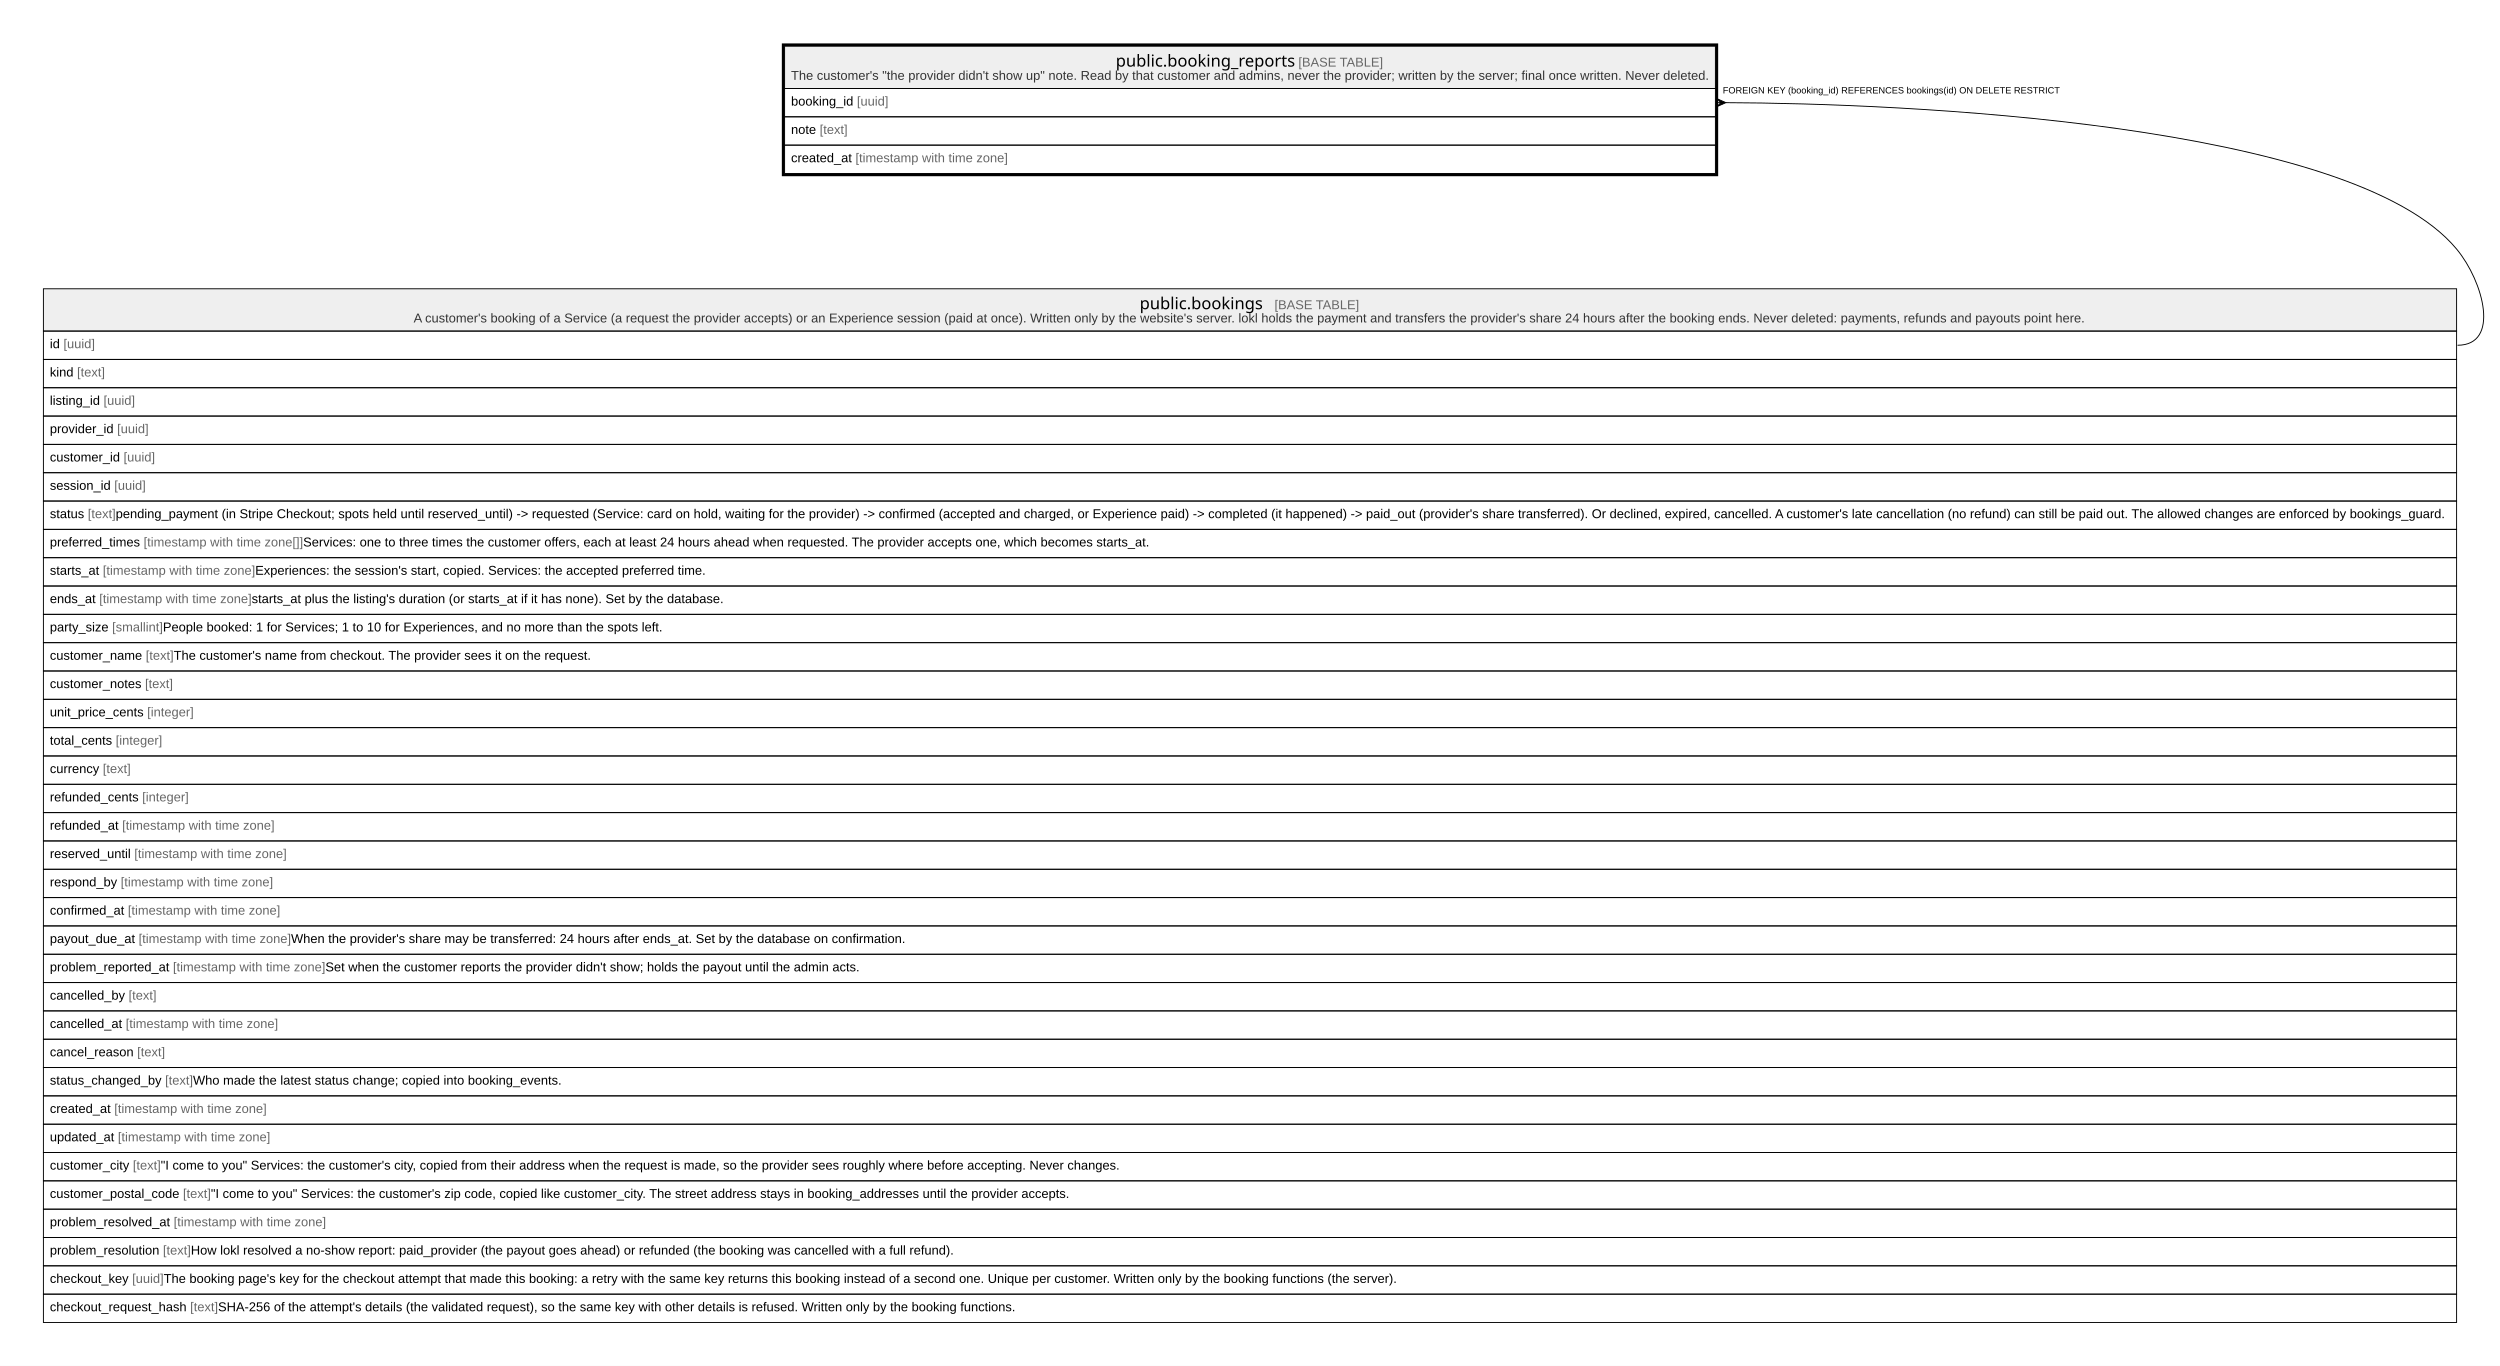
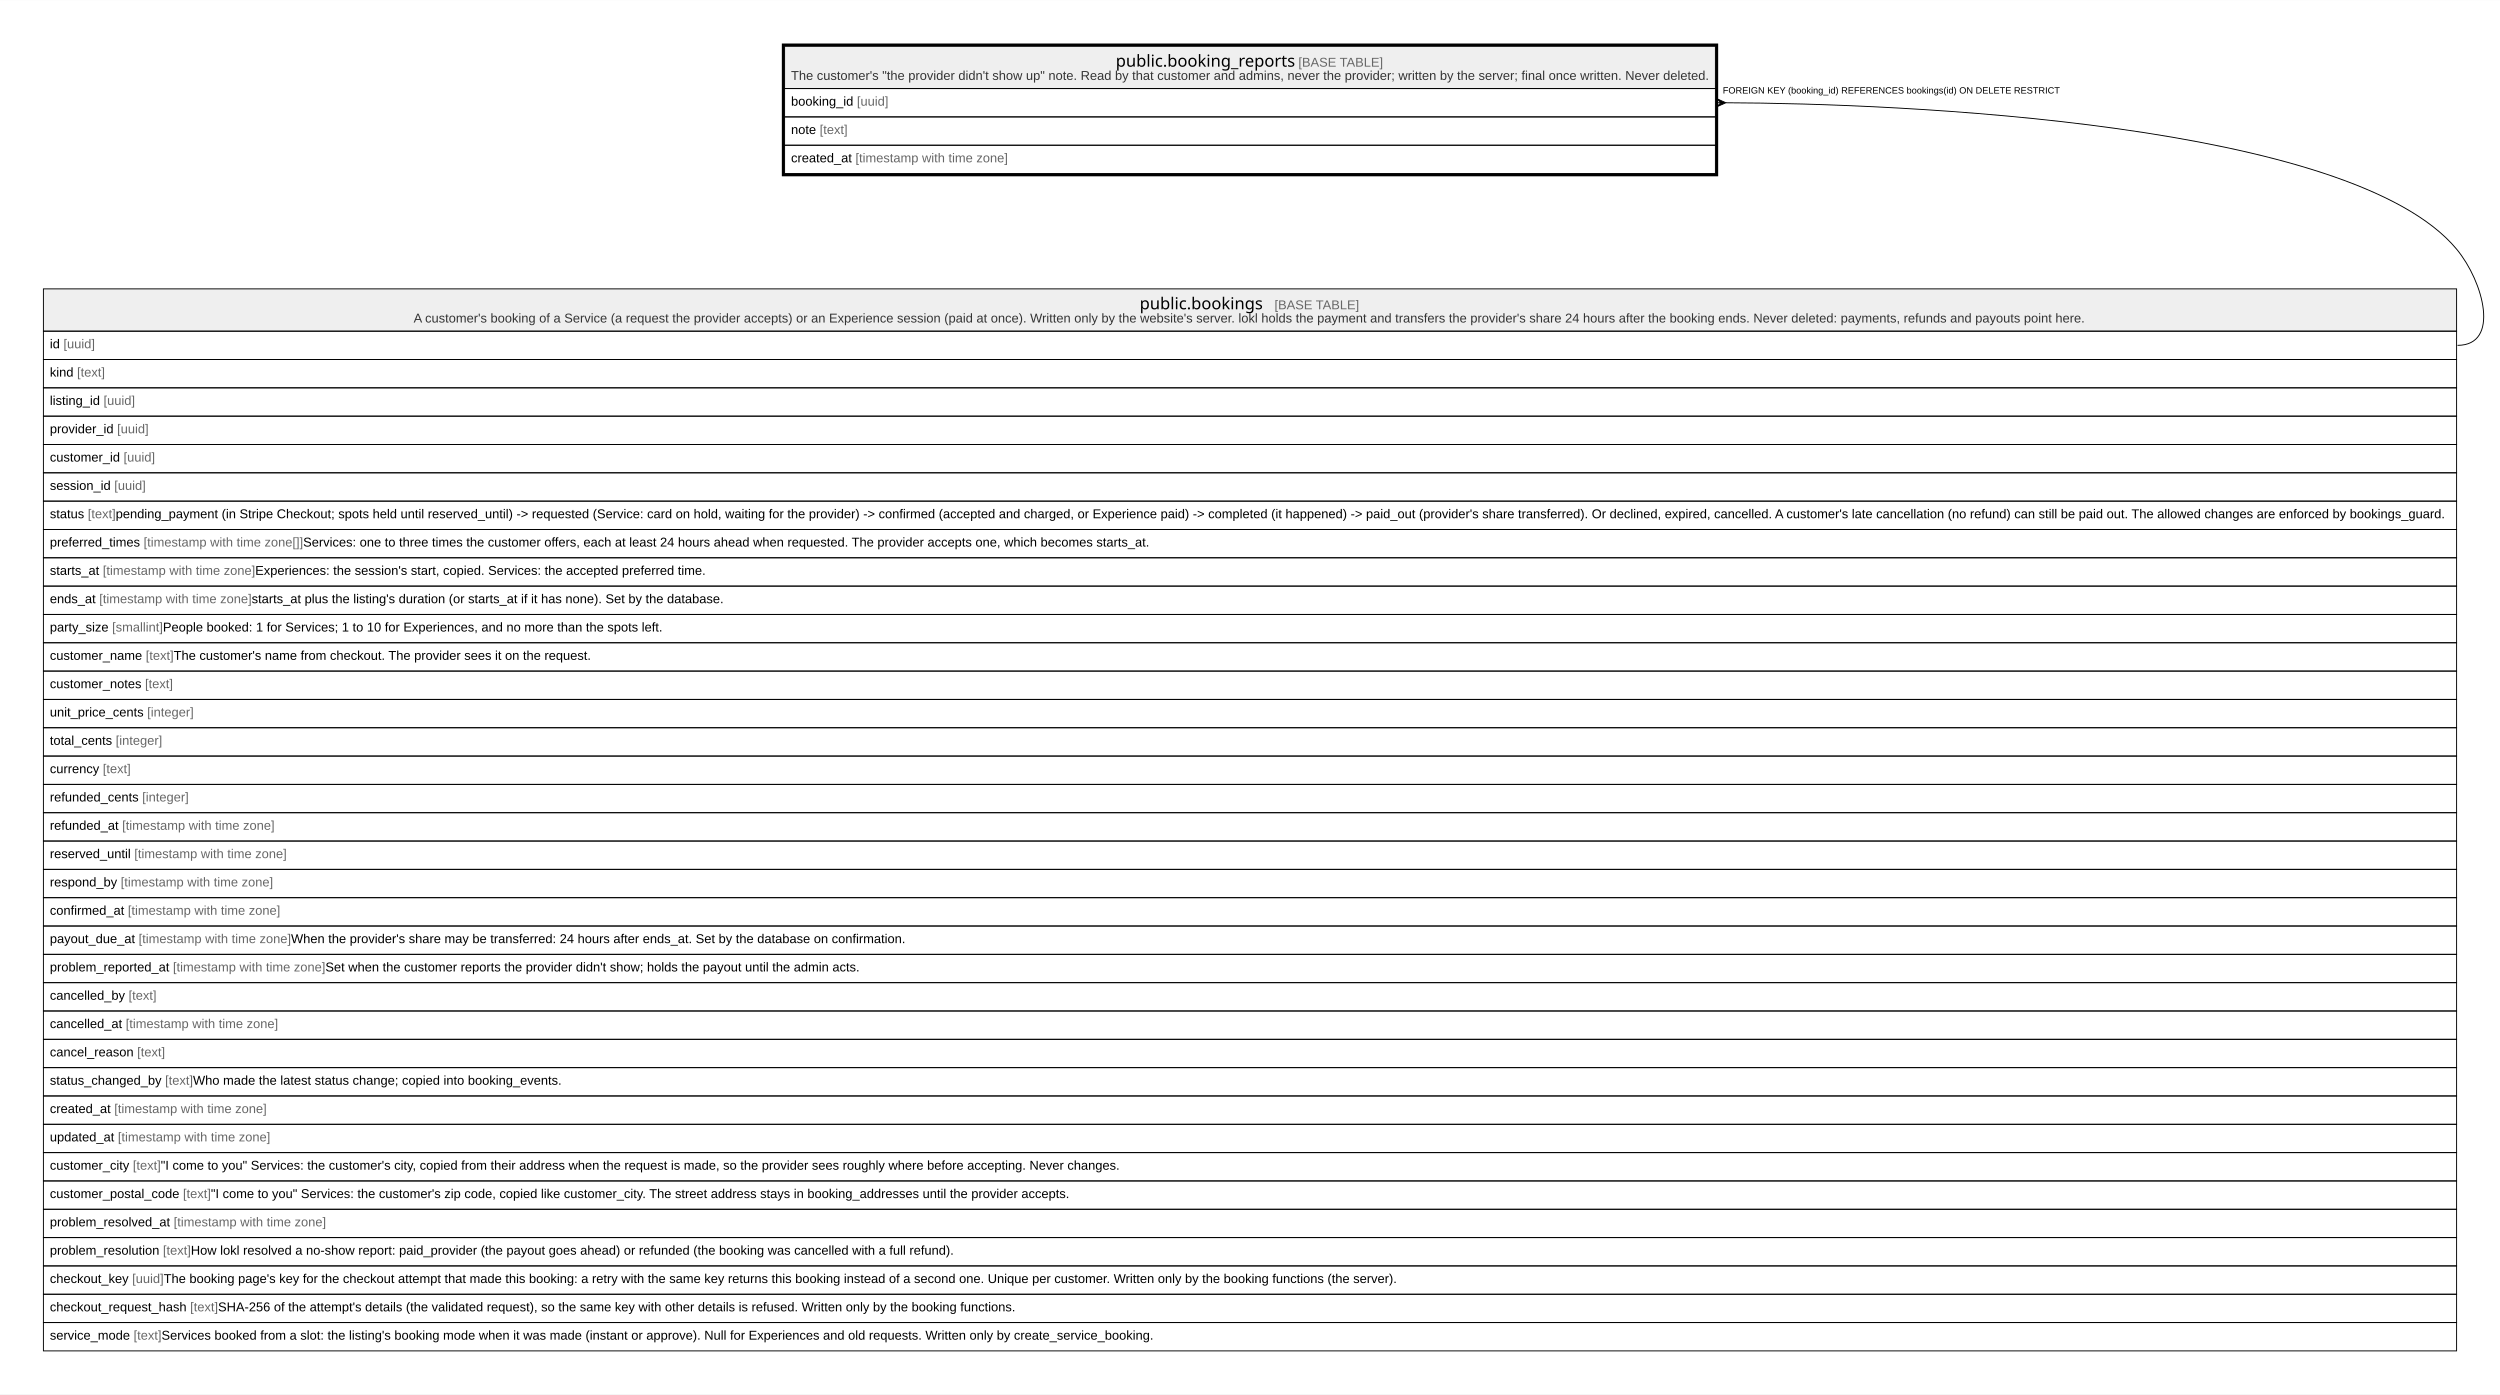
- <svg xmlns="http://www.w3.org/2000/svg" width="2718pt" height="1485pt" viewBox="0.00 0.00 2718.41 1485.20">
-   <g id="graph0" class="graph" transform="scale(1 1) rotate(0) translate(4 1481.2)">
-     <polygon fill="white" stroke="none" points="-4,4 -4,-1481.2 2714.41,-1481.2 2714.41,4 -4,4" />
+ <svg xmlns="http://www.w3.org/2000/svg" width="2718pt" height="1516pt" viewBox="0.00 0.00 2718.41 1516.00">
+   <g id="graph0" class="graph" transform="scale(1 1) rotate(0) translate(4 1512)">
+     <polygon fill="white" stroke="none" points="-4,4 -4,-1512 2714.41,-1512 2714.41,4 -4,4" />
    <g id="node1" class="node">
-       <polygon fill="#efefef" stroke="none" points="849.14,-1385 849.14,-1431 1861.27,-1431 1861.27,-1385 849.14,-1385" />
-       <polygon fill="none" stroke="black" points="849.14,-1385 849.14,-1431 1861.27,-1431 1861.27,-1385 849.14,-1385" />
-       <text text-anchor="start" x="1209.22" y="-1408.8" font-family="Arial Bold" font-size="18.00">public.booking_reports</text>
-       <text text-anchor="start" x="1376.7" y="-1408.8" font-family="Arial" font-size="14.00">    </text>
-       <text text-anchor="start" x="1407.81" y="-1408.8" font-family="Arial" font-size="14.00" fill="#666666">[BASE TABLE]</text>
-       <text text-anchor="start" x="856.14" y="-1394.4" font-family="Arial" font-size="14.00" fill="#333333">The customer's "the provider didn't show up" note. Read by that customer and admins, never the provider; written by the server; final once written. Never deleted.</text>
+       <polygon fill="#efefef" stroke="none" points="849.14,-1415.8 849.14,-1461.8 1861.27,-1461.8 1861.27,-1415.8 849.14,-1415.8" />
+       <polygon fill="none" stroke="black" points="849.14,-1415.8 849.14,-1461.8 1861.27,-1461.8 1861.27,-1415.8 849.14,-1415.8" />
+       <text text-anchor="start" x="1209.22" y="-1439.6" font-family="Arial Bold" font-size="18.00">public.booking_reports</text>
+       <text text-anchor="start" x="1376.7" y="-1439.6" font-family="Arial" font-size="14.00">    </text>
+       <text text-anchor="start" x="1407.81" y="-1439.6" font-family="Arial" font-size="14.00" fill="#666666">[BASE TABLE]</text>
+       <text text-anchor="start" x="856.14" y="-1425.2" font-family="Arial" font-size="14.00" fill="#333333">The customer's "the provider didn't show up" note. Read by that customer and admins, never the provider; written by the server; final once written. Never deleted.</text>
+       <polygon fill="none" stroke="black" points="849.14,-1385 849.14,-1415.8 1861.27,-1415.8 1861.27,-1385 849.14,-1385" />
+       <text text-anchor="start" x="856.14" y="-1397.2" font-family="Arial" font-size="14.00">booking_id </text>
+       <text text-anchor="start" x="927.76" y="-1397.2" font-family="Arial" font-size="14.00" fill="#666666">[uuid]</text>
      <polygon fill="none" stroke="black" points="849.14,-1354.2 849.14,-1385 1861.27,-1385 1861.27,-1354.2 849.14,-1354.2" />
-       <text text-anchor="start" x="856.14" y="-1366.4" font-family="Arial" font-size="14.00">booking_id </text>
-       <text text-anchor="start" x="927.76" y="-1366.4" font-family="Arial" font-size="14.00" fill="#666666">[uuid]</text>
+       <text text-anchor="start" x="856.14" y="-1366.4" font-family="Arial" font-size="14.00">note </text>
+       <text text-anchor="start" x="887.28" y="-1366.4" font-family="Arial" font-size="14.00" fill="#666666">[text]</text>
      <polygon fill="none" stroke="black" points="849.14,-1323.4 849.14,-1354.2 1861.27,-1354.2 1861.27,-1323.4 849.14,-1323.4" />
-       <text text-anchor="start" x="856.14" y="-1335.6" font-family="Arial" font-size="14.00">note </text>
-       <text text-anchor="start" x="887.28" y="-1335.6" font-family="Arial" font-size="14.00" fill="#666666">[text]</text>
-       <polygon fill="none" stroke="black" points="849.14,-1292.6 849.14,-1323.4 1861.27,-1323.4 1861.27,-1292.6 849.14,-1292.6" />
-       <text text-anchor="start" x="856.14" y="-1304.8" font-family="Arial" font-size="14.00">created_at </text>
-       <text text-anchor="start" x="926.19" y="-1304.8" font-family="Arial" font-size="14.00" fill="#666666">[timestamp with time zone]</text>
-       <polygon fill="none" stroke="black" stroke-width="3" points="847.64,-1291.1 847.64,-1432.5 1862.77,-1432.5 1862.77,-1291.1 847.64,-1291.1" />
+       <text text-anchor="start" x="856.14" y="-1335.6" font-family="Arial" font-size="14.00">created_at </text>
+       <text text-anchor="start" x="926.19" y="-1335.6" font-family="Arial" font-size="14.00" fill="#666666">[timestamp with time zone]</text>
+       <polygon fill="none" stroke="black" stroke-width="3" points="847.64,-1321.9 847.64,-1463.3 1862.77,-1463.3 1862.77,-1321.9 847.64,-1321.9" />
    </g>
    <g id="node2" class="node">
-       <polygon fill="#efefef" stroke="none" points="43.2,-1121.2 43.2,-1167.2 2667.21,-1167.2 2667.21,-1121.2 43.2,-1121.2" />
-       <polygon fill="none" stroke="black" points="43.2,-1121.2 43.2,-1167.2 2667.21,-1167.2 2667.21,-1121.2 43.2,-1121.2" />
-       <text text-anchor="start" x="1235.21" y="-1145" font-family="Arial Bold" font-size="18.00">public.bookings</text>
-       <text text-anchor="start" x="1350.71" y="-1145" font-family="Arial" font-size="14.00">    </text>
-       <text text-anchor="start" x="1381.83" y="-1145" font-family="Arial" font-size="14.00" fill="#666666">[BASE TABLE]</text>
-       <text text-anchor="start" x="445.76" y="-1130.6" font-family="Arial" font-size="14.00" fill="#333333">A customer's booking of a Service (a request the provider accepts) or an Experience session (paid at once). Written only by the website's server. lokl holds the payment and transfers the provider's share 24 hours after the booking ends. Never deleted: payments, refunds and payouts point here.</text>
+       <polygon fill="#efefef" stroke="none" points="43.2,-1152 43.2,-1198 2667.21,-1198 2667.21,-1152 43.2,-1152" />
+       <polygon fill="none" stroke="black" points="43.2,-1152 43.2,-1198 2667.21,-1198 2667.21,-1152 43.2,-1152" />
+       <text text-anchor="start" x="1235.21" y="-1175.8" font-family="Arial Bold" font-size="18.00">public.bookings</text>
+       <text text-anchor="start" x="1350.71" y="-1175.8" font-family="Arial" font-size="14.00">    </text>
+       <text text-anchor="start" x="1381.83" y="-1175.8" font-family="Arial" font-size="14.00" fill="#666666">[BASE TABLE]</text>
+       <text text-anchor="start" x="445.76" y="-1161.4" font-family="Arial" font-size="14.00" fill="#333333">A customer's booking of a Service (a request the provider accepts) or an Experience session (paid at once). Written only by the website's server. lokl holds the payment and transfers the provider's share 24 hours after the booking ends. Never deleted: payments, refunds and payouts point here.</text>
+       <polygon fill="none" stroke="black" points="43.2,-1121.2 43.2,-1152 2667.21,-1152 2667.21,-1121.2 43.2,-1121.2" />
+       <text text-anchor="start" x="50.2" y="-1133.4" font-family="Arial" font-size="14.00">id </text>
+       <text text-anchor="start" x="64.99" y="-1133.4" font-family="Arial" font-size="14.00" fill="#666666">[uuid]</text>
      <polygon fill="none" stroke="black" points="43.2,-1090.4 43.2,-1121.2 2667.21,-1121.2 2667.21,-1090.4 43.2,-1090.4" />
-       <text text-anchor="start" x="50.2" y="-1102.6" font-family="Arial" font-size="14.00">id </text>
-       <text text-anchor="start" x="64.99" y="-1102.6" font-family="Arial" font-size="14.00" fill="#666666">[uuid]</text>
+       <text text-anchor="start" x="50.2" y="-1102.6" font-family="Arial" font-size="14.00">kind </text>
+       <text text-anchor="start" x="79.77" y="-1102.6" font-family="Arial" font-size="14.00" fill="#666666">[text]</text>
      <polygon fill="none" stroke="black" points="43.2,-1059.6 43.2,-1090.4 2667.21,-1090.4 2667.21,-1059.6 43.2,-1059.6" />
-       <text text-anchor="start" x="50.2" y="-1071.8" font-family="Arial" font-size="14.00">kind </text>
-       <text text-anchor="start" x="79.77" y="-1071.8" font-family="Arial" font-size="14.00" fill="#666666">[text]</text>
+       <text text-anchor="start" x="50.2" y="-1071.8" font-family="Arial" font-size="14.00">listing_id </text>
+       <text text-anchor="start" x="108.57" y="-1071.8" font-family="Arial" font-size="14.00" fill="#666666">[uuid]</text>
      <polygon fill="none" stroke="black" points="43.2,-1028.8 43.2,-1059.6 2667.21,-1059.6 2667.21,-1028.8 43.2,-1028.8" />
-       <text text-anchor="start" x="50.2" y="-1041" font-family="Arial" font-size="14.00">listing_id </text>
-       <text text-anchor="start" x="108.57" y="-1041" font-family="Arial" font-size="14.00" fill="#666666">[uuid]</text>
+       <text text-anchor="start" x="50.2" y="-1041" font-family="Arial" font-size="14.00">provider_id </text>
+       <text text-anchor="start" x="123.35" y="-1041" font-family="Arial" font-size="14.00" fill="#666666">[uuid]</text>
      <polygon fill="none" stroke="black" points="43.2,-998 43.2,-1028.8 2667.21,-1028.8 2667.21,-998 43.2,-998" />
-       <text text-anchor="start" x="50.2" y="-1010.2" font-family="Arial" font-size="14.00">provider_id </text>
-       <text text-anchor="start" x="123.35" y="-1010.2" font-family="Arial" font-size="14.00" fill="#666666">[uuid]</text>
+       <text text-anchor="start" x="50.2" y="-1010.2" font-family="Arial" font-size="14.00">customer_id </text>
+       <text text-anchor="start" x="130.34" y="-1010.2" font-family="Arial" font-size="14.00" fill="#666666">[uuid]</text>
      <polygon fill="none" stroke="black" points="43.2,-967.2 43.2,-998 2667.21,-998 2667.21,-967.2 43.2,-967.2" />
-       <text text-anchor="start" x="50.2" y="-979.4" font-family="Arial" font-size="14.00">customer_id </text>
-       <text text-anchor="start" x="130.34" y="-979.4" font-family="Arial" font-size="14.00" fill="#666666">[uuid]</text>
+       <text text-anchor="start" x="50.2" y="-979.4" font-family="Arial" font-size="14.00">session_id </text>
+       <text text-anchor="start" x="120.24" y="-979.4" font-family="Arial" font-size="14.00" fill="#666666">[uuid]</text>
      <polygon fill="none" stroke="black" points="43.2,-936.4 43.2,-967.2 2667.21,-967.2 2667.21,-936.4 43.2,-936.4" />
-       <text text-anchor="start" x="50.2" y="-948.6" font-family="Arial" font-size="14.00">session_id </text>
-       <text text-anchor="start" x="120.24" y="-948.6" font-family="Arial" font-size="14.00" fill="#666666">[uuid]</text>
+       <text text-anchor="start" x="50.2" y="-948.6" font-family="Arial" font-size="14.00">status </text>
+       <text text-anchor="start" x="91.44" y="-948.6" font-family="Arial" font-size="14.00" fill="#666666">[text]</text>
+       <text text-anchor="start" x="121.79" y="-948.6" font-family="Arial" font-size="14.00"> pending_payment (in Stripe Checkout; spots held until reserved_until) -&gt; requested (Service: card on hold, waiting for the provider) -&gt; confirmed (accepted and charged, or Experience paid) -&gt; completed (it happened) -&gt; paid_out (provider's share transferred). Or declined, expired, cancelled. A customer's late cancellation (no refund) can still be paid out. The allowed changes are enforced by bookings_guard.</text>
      <polygon fill="none" stroke="black" points="43.2,-905.6 43.2,-936.4 2667.21,-936.4 2667.21,-905.6 43.2,-905.6" />
-       <text text-anchor="start" x="50.2" y="-917.8" font-family="Arial" font-size="14.00">status </text>
-       <text text-anchor="start" x="91.44" y="-917.8" font-family="Arial" font-size="14.00" fill="#666666">[text]</text>
-       <text text-anchor="start" x="121.79" y="-917.8" font-family="Arial" font-size="14.00"> pending_payment (in Stripe Checkout; spots held until reserved_until) -&gt; requested (Service: card on hold, waiting for the provider) -&gt; confirmed (accepted and charged, or Experience paid) -&gt; completed (it happened) -&gt; paid_out (provider's share transferred). Or declined, expired, cancelled. A customer's late cancellation (no refund) can still be paid out. The allowed changes are enforced by bookings_guard.</text>
+       <text text-anchor="start" x="50.2" y="-917.8" font-family="Arial" font-size="14.00">preferred_times </text>
+       <text text-anchor="start" x="152.13" y="-917.8" font-family="Arial" font-size="14.00" fill="#666666">[timestamp with time zone[]]</text>
+       <text text-anchor="start" x="325.63" y="-917.8" font-family="Arial" font-size="14.00"> Services: one to three times the customer offers, each at least 24 hours ahead when requested. The provider accepts one, which becomes starts_at.</text>
      <polygon fill="none" stroke="black" points="43.2,-874.8 43.2,-905.6 2667.21,-905.6 2667.21,-874.8 43.2,-874.8" />
-       <text text-anchor="start" x="50.2" y="-887" font-family="Arial" font-size="14.00">preferred_times </text>
-       <text text-anchor="start" x="152.13" y="-887" font-family="Arial" font-size="14.00" fill="#666666">[timestamp with time zone[]]</text>
-       <text text-anchor="start" x="325.63" y="-887" font-family="Arial" font-size="14.00"> Services: one to three times the customer offers, each at least 24 hours ahead when requested. The provider accepts one, which becomes starts_at.</text>
+       <text text-anchor="start" x="50.2" y="-887" font-family="Arial" font-size="14.00">starts_at </text>
+       <text text-anchor="start" x="107.78" y="-887" font-family="Arial" font-size="14.00" fill="#666666">[timestamp with time zone]</text>
+       <text text-anchor="start" x="273.5" y="-887" font-family="Arial" font-size="14.00"> Experiences: the session's start, copied. Services: the accepted preferred time.</text>
      <polygon fill="none" stroke="black" points="43.2,-844 43.2,-874.8 2667.21,-874.8 2667.21,-844 43.2,-844" />
-       <text text-anchor="start" x="50.2" y="-856.2" font-family="Arial" font-size="14.00">starts_at </text>
-       <text text-anchor="start" x="107.78" y="-856.2" font-family="Arial" font-size="14.00" fill="#666666">[timestamp with time zone]</text>
-       <text text-anchor="start" x="273.5" y="-856.2" font-family="Arial" font-size="14.00"> Experiences: the session's start, copied. Services: the accepted preferred time.</text>
+       <text text-anchor="start" x="50.2" y="-856.2" font-family="Arial" font-size="14.00">ends_at </text>
+       <text text-anchor="start" x="103.91" y="-856.2" font-family="Arial" font-size="14.00" fill="#666666">[timestamp with time zone]</text>
+       <text text-anchor="start" x="269.63" y="-856.2" font-family="Arial" font-size="14.00"> starts_at plus the listing's duration (or starts_at if it has none). Set by the database.</text>
      <polygon fill="none" stroke="black" points="43.2,-813.2 43.2,-844 2667.21,-844 2667.21,-813.2 43.2,-813.2" />
-       <text text-anchor="start" x="50.2" y="-825.4" font-family="Arial" font-size="14.00">ends_at </text>
-       <text text-anchor="start" x="103.91" y="-825.4" font-family="Arial" font-size="14.00" fill="#666666">[timestamp with time zone]</text>
-       <text text-anchor="start" x="269.63" y="-825.4" font-family="Arial" font-size="14.00"> starts_at plus the listing's duration (or starts_at if it has none). Set by the database.</text>
+       <text text-anchor="start" x="50.2" y="-825.4" font-family="Arial" font-size="14.00">party_size </text>
+       <text text-anchor="start" x="117.9" y="-825.4" font-family="Arial" font-size="14.00" fill="#666666">[smallint]</text>
+       <text text-anchor="start" x="173.13" y="-825.4" font-family="Arial" font-size="14.00"> People booked: 1 for Services; 1 to 10 for Experiences, and no more than the spots left.</text>
      <polygon fill="none" stroke="black" points="43.2,-782.4 43.2,-813.2 2667.21,-813.2 2667.21,-782.4 43.2,-782.4" />
-       <text text-anchor="start" x="50.2" y="-794.6" font-family="Arial" font-size="14.00">party_size </text>
-       <text text-anchor="start" x="117.9" y="-794.6" font-family="Arial" font-size="14.00" fill="#666666">[smallint]</text>
-       <text text-anchor="start" x="173.13" y="-794.6" font-family="Arial" font-size="14.00"> People booked: 1 for Services; 1 to 10 for Experiences, and no more than the spots left.</text>
+       <text text-anchor="start" x="50.2" y="-794.6" font-family="Arial" font-size="14.00">customer_name </text>
+       <text text-anchor="start" x="154.47" y="-794.6" font-family="Arial" font-size="14.00" fill="#666666">[text]</text>
+       <text text-anchor="start" x="184.81" y="-794.6" font-family="Arial" font-size="14.00"> The customer's name from checkout. The provider sees it on the request.</text>
      <polygon fill="none" stroke="black" points="43.2,-751.6 43.2,-782.4 2667.21,-782.4 2667.21,-751.6 43.2,-751.6" />
-       <text text-anchor="start" x="50.2" y="-763.8" font-family="Arial" font-size="14.00">customer_name </text>
-       <text text-anchor="start" x="154.47" y="-763.8" font-family="Arial" font-size="14.00" fill="#666666">[text]</text>
-       <text text-anchor="start" x="184.81" y="-763.8" font-family="Arial" font-size="14.00"> The customer's name from checkout. The provider sees it on the request.</text>
+       <text text-anchor="start" x="50.2" y="-763.8" font-family="Arial" font-size="14.00">customer_notes </text>
+       <text text-anchor="start" x="153.7" y="-763.8" font-family="Arial" font-size="14.00" fill="#666666">[text]</text>
      <polygon fill="none" stroke="black" points="43.2,-720.8 43.2,-751.6 2667.21,-751.6 2667.21,-720.8 43.2,-720.8" />
-       <text text-anchor="start" x="50.2" y="-733" font-family="Arial" font-size="14.00">customer_notes </text>
-       <text text-anchor="start" x="153.7" y="-733" font-family="Arial" font-size="14.00" fill="#666666">[text]</text>
+       <text text-anchor="start" x="50.2" y="-733" font-family="Arial" font-size="14.00">unit_price_cents </text>
+       <text text-anchor="start" x="156.04" y="-733" font-family="Arial" font-size="14.00" fill="#666666">[integer]</text>
      <polygon fill="none" stroke="black" points="43.2,-690 43.2,-720.8 2667.21,-720.8 2667.21,-690 43.2,-690" />
-       <text text-anchor="start" x="50.2" y="-702.2" font-family="Arial" font-size="14.00">unit_price_cents </text>
-       <text text-anchor="start" x="156.04" y="-702.2" font-family="Arial" font-size="14.00" fill="#666666">[integer]</text>
+       <text text-anchor="start" x="50.2" y="-702.2" font-family="Arial" font-size="14.00">total_cents </text>
+       <text text-anchor="start" x="121.8" y="-702.2" font-family="Arial" font-size="14.00" fill="#666666">[integer]</text>
      <polygon fill="none" stroke="black" points="43.2,-659.2 43.2,-690 2667.21,-690 2667.21,-659.2 43.2,-659.2" />
-       <text text-anchor="start" x="50.2" y="-671.4" font-family="Arial" font-size="14.00">total_cents </text>
-       <text text-anchor="start" x="121.8" y="-671.4" font-family="Arial" font-size="14.00" fill="#666666">[integer]</text>
+       <text text-anchor="start" x="50.2" y="-671.4" font-family="Arial" font-size="14.00">currency </text>
+       <text text-anchor="start" x="107.77" y="-671.4" font-family="Arial" font-size="14.00" fill="#666666">[text]</text>
      <polygon fill="none" stroke="black" points="43.2,-628.4 43.2,-659.2 2667.21,-659.2 2667.21,-628.4 43.2,-628.4" />
-       <text text-anchor="start" x="50.2" y="-640.6" font-family="Arial" font-size="14.00">currency </text>
-       <text text-anchor="start" x="107.77" y="-640.6" font-family="Arial" font-size="14.00" fill="#666666">[text]</text>
+       <text text-anchor="start" x="50.2" y="-640.6" font-family="Arial" font-size="14.00">refunded_cents </text>
+       <text text-anchor="start" x="150.61" y="-640.6" font-family="Arial" font-size="14.00" fill="#666666">[integer]</text>
      <polygon fill="none" stroke="black" points="43.2,-597.6 43.2,-628.4 2667.21,-628.4 2667.21,-597.6 43.2,-597.6" />
-       <text text-anchor="start" x="50.2" y="-609.8" font-family="Arial" font-size="14.00">refunded_cents </text>
-       <text text-anchor="start" x="150.61" y="-609.8" font-family="Arial" font-size="14.00" fill="#666666">[integer]</text>
+       <text text-anchor="start" x="50.2" y="-609.8" font-family="Arial" font-size="14.00">refunded_at </text>
+       <text text-anchor="start" x="128.82" y="-609.8" font-family="Arial" font-size="14.00" fill="#666666">[timestamp with time zone]</text>
      <polygon fill="none" stroke="black" points="43.2,-566.8 43.2,-597.6 2667.21,-597.6 2667.21,-566.8 43.2,-566.8" />
-       <text text-anchor="start" x="50.2" y="-579" font-family="Arial" font-size="14.00">refunded_at </text>
-       <text text-anchor="start" x="128.82" y="-579" font-family="Arial" font-size="14.00" fill="#666666">[timestamp with time zone]</text>
+       <text text-anchor="start" x="50.2" y="-579" font-family="Arial" font-size="14.00">reserved_until </text>
+       <text text-anchor="start" x="142.03" y="-579" font-family="Arial" font-size="14.00" fill="#666666">[timestamp with time zone]</text>
      <polygon fill="none" stroke="black" points="43.2,-536 43.2,-566.8 2667.21,-566.8 2667.21,-536 43.2,-536" />
-       <text text-anchor="start" x="50.2" y="-548.2" font-family="Arial" font-size="14.00">reserved_until </text>
-       <text text-anchor="start" x="142.03" y="-548.2" font-family="Arial" font-size="14.00" fill="#666666">[timestamp with time zone]</text>
+       <text text-anchor="start" x="50.2" y="-548.2" font-family="Arial" font-size="14.00">respond_by </text>
+       <text text-anchor="start" x="127.25" y="-548.2" font-family="Arial" font-size="14.00" fill="#666666">[timestamp with time zone]</text>
      <polygon fill="none" stroke="black" points="43.2,-505.2 43.2,-536 2667.21,-536 2667.21,-505.2 43.2,-505.2" />
-       <text text-anchor="start" x="50.2" y="-517.4" font-family="Arial" font-size="14.00">respond_by </text>
-       <text text-anchor="start" x="127.25" y="-517.4" font-family="Arial" font-size="14.00" fill="#666666">[timestamp with time zone]</text>
+       <text text-anchor="start" x="50.2" y="-517.4" font-family="Arial" font-size="14.00">confirmed_at </text>
+       <text text-anchor="start" x="135.02" y="-517.4" font-family="Arial" font-size="14.00" fill="#666666">[timestamp with time zone]</text>
      <polygon fill="none" stroke="black" points="43.2,-474.4 43.2,-505.2 2667.21,-505.2 2667.21,-474.4 43.2,-474.4" />
-       <text text-anchor="start" x="50.2" y="-486.6" font-family="Arial" font-size="14.00">confirmed_at </text>
-       <text text-anchor="start" x="135.02" y="-486.6" font-family="Arial" font-size="14.00" fill="#666666">[timestamp with time zone]</text>
+       <text text-anchor="start" x="50.2" y="-486.6" font-family="Arial" font-size="14.00">payout_due_at </text>
+       <text text-anchor="start" x="146.73" y="-486.6" font-family="Arial" font-size="14.00" fill="#666666">[timestamp with time zone]</text>
+       <text text-anchor="start" x="312.45" y="-486.6" font-family="Arial" font-size="14.00"> When the provider's share may be transferred: 24 hours after ends_at. Set by the database on confirmation.</text>
      <polygon fill="none" stroke="black" points="43.2,-443.6 43.2,-474.4 2667.21,-474.4 2667.21,-443.6 43.2,-443.6" />
-       <text text-anchor="start" x="50.2" y="-455.8" font-family="Arial" font-size="14.00">payout_due_at </text>
-       <text text-anchor="start" x="146.73" y="-455.8" font-family="Arial" font-size="14.00" fill="#666666">[timestamp with time zone]</text>
-       <text text-anchor="start" x="312.45" y="-455.8" font-family="Arial" font-size="14.00"> When the provider's share may be transferred: 24 hours after ends_at. Set by the database on confirmation.</text>
+       <text text-anchor="start" x="50.2" y="-455.8" font-family="Arial" font-size="14.00">problem_reported_at </text>
+       <text text-anchor="start" x="184.06" y="-455.8" font-family="Arial" font-size="14.00" fill="#666666">[timestamp with time zone]</text>
+       <text text-anchor="start" x="349.78" y="-455.8" font-family="Arial" font-size="14.00"> Set when the customer reports the provider didn't show; holds the payout until the admin acts.</text>
      <polygon fill="none" stroke="black" points="43.2,-412.8 43.2,-443.6 2667.21,-443.6 2667.21,-412.8 43.2,-412.8" />
-       <text text-anchor="start" x="50.2" y="-425" font-family="Arial" font-size="14.00">problem_reported_at </text>
-       <text text-anchor="start" x="184.06" y="-425" font-family="Arial" font-size="14.00" fill="#666666">[timestamp with time zone]</text>
-       <text text-anchor="start" x="349.78" y="-425" font-family="Arial" font-size="14.00"> Set when the customer reports the provider didn't show; holds the payout until the admin acts.</text>
+       <text text-anchor="start" x="50.2" y="-425" font-family="Arial" font-size="14.00">cancelled_by </text>
+       <text text-anchor="start" x="135.81" y="-425" font-family="Arial" font-size="14.00" fill="#666666">[text]</text>
      <polygon fill="none" stroke="black" points="43.2,-382 43.2,-412.8 2667.21,-412.8 2667.21,-382 43.2,-382" />
-       <text text-anchor="start" x="50.2" y="-394.2" font-family="Arial" font-size="14.00">cancelled_by </text>
-       <text text-anchor="start" x="135.81" y="-394.2" font-family="Arial" font-size="14.00" fill="#666666">[text]</text>
+       <text text-anchor="start" x="50.2" y="-394.2" font-family="Arial" font-size="14.00">cancelled_at </text>
+       <text text-anchor="start" x="132.7" y="-394.2" font-family="Arial" font-size="14.00" fill="#666666">[timestamp with time zone]</text>
      <polygon fill="none" stroke="black" points="43.2,-351.2 43.2,-382 2667.21,-382 2667.21,-351.2 43.2,-351.2" />
-       <text text-anchor="start" x="50.2" y="-363.4" font-family="Arial" font-size="14.00">cancelled_at </text>
-       <text text-anchor="start" x="132.7" y="-363.4" font-family="Arial" font-size="14.00" fill="#666666">[timestamp with time zone]</text>
+       <text text-anchor="start" x="50.2" y="-363.4" font-family="Arial" font-size="14.00">cancel_reason </text>
+       <text text-anchor="start" x="145.15" y="-363.4" font-family="Arial" font-size="14.00" fill="#666666">[text]</text>
      <polygon fill="none" stroke="black" points="43.2,-320.4 43.2,-351.2 2667.21,-351.2 2667.21,-320.4 43.2,-320.4" />
-       <text text-anchor="start" x="50.2" y="-332.6" font-family="Arial" font-size="14.00">cancel_reason </text>
-       <text text-anchor="start" x="145.15" y="-332.6" font-family="Arial" font-size="14.00" fill="#666666">[text]</text>
+       <text text-anchor="start" x="50.2" y="-332.6" font-family="Arial" font-size="14.00">status_changed_by </text>
+       <text text-anchor="start" x="175.52" y="-332.6" font-family="Arial" font-size="14.00" fill="#666666">[text]</text>
+       <text text-anchor="start" x="205.86" y="-332.6" font-family="Arial" font-size="14.00"> Who made the latest status change; copied into booking_events.</text>
      <polygon fill="none" stroke="black" points="43.2,-289.6 43.2,-320.4 2667.21,-320.4 2667.21,-289.6 43.2,-289.6" />
-       <text text-anchor="start" x="50.2" y="-301.8" font-family="Arial" font-size="14.00">status_changed_by </text>
-       <text text-anchor="start" x="175.52" y="-301.8" font-family="Arial" font-size="14.00" fill="#666666">[text]</text>
-       <text text-anchor="start" x="205.86" y="-301.8" font-family="Arial" font-size="14.00"> Who made the latest status change; copied into booking_events.</text>
+       <text text-anchor="start" x="50.2" y="-301.8" font-family="Arial" font-size="14.00">created_at </text>
+       <text text-anchor="start" x="120.25" y="-301.8" font-family="Arial" font-size="14.00" fill="#666666">[timestamp with time zone]</text>
      <polygon fill="none" stroke="black" points="43.2,-258.8 43.2,-289.6 2667.21,-289.6 2667.21,-258.8 43.2,-258.8" />
-       <text text-anchor="start" x="50.2" y="-271" font-family="Arial" font-size="14.00">created_at </text>
-       <text text-anchor="start" x="120.25" y="-271" font-family="Arial" font-size="14.00" fill="#666666">[timestamp with time zone]</text>
+       <text text-anchor="start" x="50.2" y="-271" font-family="Arial" font-size="14.00">updated_at </text>
+       <text text-anchor="start" x="124.16" y="-271" font-family="Arial" font-size="14.00" fill="#666666">[timestamp with time zone]</text>
      <polygon fill="none" stroke="black" points="43.2,-228 43.2,-258.8 2667.21,-258.8 2667.21,-228 43.2,-228" />
-       <text text-anchor="start" x="50.2" y="-240.2" font-family="Arial" font-size="14.00">updated_at </text>
-       <text text-anchor="start" x="124.16" y="-240.2" font-family="Arial" font-size="14.00" fill="#666666">[timestamp with time zone]</text>
+       <text text-anchor="start" x="50.2" y="-240.2" font-family="Arial" font-size="14.00">customer_city </text>
+       <text text-anchor="start" x="140.45" y="-240.2" font-family="Arial" font-size="14.00" fill="#666666">[text]</text>
+       <text text-anchor="start" x="170.79" y="-240.2" font-family="Arial" font-size="14.00"> "I come to you" Services: the customer's city, copied from their address when the request is made, so the provider sees roughly where before accepting. Never changes.</text>
      <polygon fill="none" stroke="black" points="43.2,-197.2 43.2,-228 2667.21,-228 2667.21,-197.2 43.2,-197.2" />
-       <text text-anchor="start" x="50.2" y="-209.4" font-family="Arial" font-size="14.00">customer_city </text>
-       <text text-anchor="start" x="140.45" y="-209.4" font-family="Arial" font-size="14.00" fill="#666666">[text]</text>
-       <text text-anchor="start" x="170.79" y="-209.4" font-family="Arial" font-size="14.00"> "I come to you" Services: the customer's city, copied from their address when the request is made, so the provider sees roughly where before accepting. Never changes.</text>
+       <text text-anchor="start" x="50.2" y="-209.4" font-family="Arial" font-size="14.00">customer_postal_code </text>
+       <text text-anchor="start" x="194.95" y="-209.4" font-family="Arial" font-size="14.00" fill="#666666">[text]</text>
+       <text text-anchor="start" x="225.3" y="-209.4" font-family="Arial" font-size="14.00"> "I come to you" Services: the customer's zip code, copied like customer_city. The street address stays in booking_addresses until the provider accepts.</text>
      <polygon fill="none" stroke="black" points="43.2,-166.4 43.2,-197.2 2667.21,-197.2 2667.21,-166.4 43.2,-166.4" />
-       <text text-anchor="start" x="50.2" y="-178.6" font-family="Arial" font-size="14.00">customer_postal_code </text>
-       <text text-anchor="start" x="194.95" y="-178.6" font-family="Arial" font-size="14.00" fill="#666666">[text]</text>
-       <text text-anchor="start" x="225.3" y="-178.6" font-family="Arial" font-size="14.00"> "I come to you" Services: the customer's zip code, copied like customer_city. The street address stays in booking_addresses until the provider accepts.</text>
+       <text text-anchor="start" x="50.2" y="-178.6" font-family="Arial" font-size="14.00">problem_resolved_at </text>
+       <text text-anchor="start" x="184.83" y="-178.6" font-family="Arial" font-size="14.00" fill="#666666">[timestamp with time zone]</text>
      <polygon fill="none" stroke="black" points="43.2,-135.6 43.2,-166.4 2667.21,-166.4 2667.21,-135.6 43.2,-135.6" />
-       <text text-anchor="start" x="50.2" y="-147.8" font-family="Arial" font-size="14.00">problem_resolved_at </text>
-       <text text-anchor="start" x="184.83" y="-147.8" font-family="Arial" font-size="14.00" fill="#666666">[timestamp with time zone]</text>
+       <text text-anchor="start" x="50.2" y="-147.8" font-family="Arial" font-size="14.00">problem_resolution </text>
+       <text text-anchor="start" x="173.16" y="-147.8" font-family="Arial" font-size="14.00" fill="#666666">[text]</text>
+       <text text-anchor="start" x="203.5" y="-147.8" font-family="Arial" font-size="14.00"> How lokl resolved a no-show report: paid_provider (the payout goes ahead) or refunded (the booking was cancelled with a full refund).</text>
      <polygon fill="none" stroke="black" points="43.2,-104.8 43.2,-135.6 2667.21,-135.6 2667.21,-104.8 43.2,-104.8" />
-       <text text-anchor="start" x="50.2" y="-117" font-family="Arial" font-size="14.00">problem_resolution </text>
-       <text text-anchor="start" x="173.16" y="-117" font-family="Arial" font-size="14.00" fill="#666666">[text]</text>
-       <text text-anchor="start" x="203.5" y="-117" font-family="Arial" font-size="14.00"> How lokl resolved a no-show report: paid_provider (the payout goes ahead) or refunded (the booking was cancelled with a full refund).</text>
+       <text text-anchor="start" x="50.2" y="-117" font-family="Arial" font-size="14.00">checkout_key </text>
+       <text text-anchor="start" x="139.7" y="-117" font-family="Arial" font-size="14.00" fill="#666666">[uuid]</text>
+       <text text-anchor="start" x="173.94" y="-117" font-family="Arial" font-size="14.00"> The booking page's key for the checkout attempt that made this booking: a retry with the same key returns this booking instead of a second one. Unique per customer. Written only by the booking functions (the server).</text>
      <polygon fill="none" stroke="black" points="43.2,-74 43.2,-104.8 2667.21,-104.8 2667.21,-74 43.2,-74" />
-       <text text-anchor="start" x="50.2" y="-86.2" font-family="Arial" font-size="14.00">checkout_key </text>
-       <text text-anchor="start" x="139.7" y="-86.2" font-family="Arial" font-size="14.00" fill="#666666">[uuid]</text>
-       <text text-anchor="start" x="173.94" y="-86.2" font-family="Arial" font-size="14.00"> The booking page's key for the checkout attempt that made this booking: a retry with the same key returns this booking instead of a second one. Unique per customer. Written only by the booking functions (the server).</text>
+       <text text-anchor="start" x="50.2" y="-86.2" font-family="Arial" font-size="14.00">checkout_request_hash </text>
+       <text text-anchor="start" x="202.75" y="-86.2" font-family="Arial" font-size="14.00" fill="#666666">[text]</text>
+       <text text-anchor="start" x="233.1" y="-86.2" font-family="Arial" font-size="14.00"> SHA-256 of the attempt's details (the validated request), so the same key with other details is refused. Written only by the booking functions.</text>
      <polygon fill="none" stroke="black" points="43.2,-43.2 43.2,-74 2667.21,-74 2667.21,-43.2 43.2,-43.2" />
-       <text text-anchor="start" x="50.2" y="-55.4" font-family="Arial" font-size="14.00">checkout_request_hash </text>
-       <text text-anchor="start" x="202.75" y="-55.4" font-family="Arial" font-size="14.00" fill="#666666">[text]</text>
-       <text text-anchor="start" x="233.1" y="-55.4" font-family="Arial" font-size="14.00"> SHA-256 of the attempt's details (the validated request), so the same key with other details is refused. Written only by the booking functions.</text>
+       <text text-anchor="start" x="50.2" y="-55.4" font-family="Arial" font-size="14.00">service_mode </text>
+       <text text-anchor="start" x="141.24" y="-55.4" font-family="Arial" font-size="14.00" fill="#666666">[text]</text>
+       <text text-anchor="start" x="171.59" y="-55.4" font-family="Arial" font-size="14.00"> Services booked from a slot: the listing's booking mode when it was made (instant or approve). Null for Experiences and old requests. Written only by create_service_booking.</text>
    </g>
    <g id="edge1" class="edge">
-       <path fill="none" stroke="black" d="M1872.46,-1369.58C2062.77,-1368.88 2552.89,-1348.2 2667.21,-1210.4 2696.89,-1174.62 2714.7,-1105.8 2668.21,-1105.8" />
-       <polygon fill="black" stroke="black" points="1872.6,-1369.58 1862.59,-1365.1 1867.27,-1369.59 1862.93,-1369.6 1862.93,-1369.6 1862.93,-1369.6 1867.27,-1369.59 1862.61,-1374.1 1872.6,-1369.58" />
-       <text text-anchor="start" x="1869.27" y="-1379.6" font-family="Arial" font-size="10.00">FOREIGN KEY (booking_id) REFERENCES bookings(id) ON DELETE RESTRICT</text>
+       <path fill="none" stroke="black" d="M1872.46,-1400.38C2062.77,-1399.68 2552.89,-1379 2667.21,-1241.2 2696.89,-1205.42 2714.7,-1136.6 2668.21,-1136.6" />
+       <polygon fill="black" stroke="black" points="1872.6,-1400.38 1862.59,-1395.9 1867.27,-1400.39 1862.93,-1400.4 1862.93,-1400.4 1862.93,-1400.4 1867.27,-1400.39 1862.61,-1404.9 1872.6,-1400.38" />
+       <text text-anchor="start" x="1869.27" y="-1410.4" font-family="Arial" font-size="10.00">FOREIGN KEY (booking_id) REFERENCES bookings(id) ON DELETE RESTRICT</text>
    </g>
  </g>
</svg>
